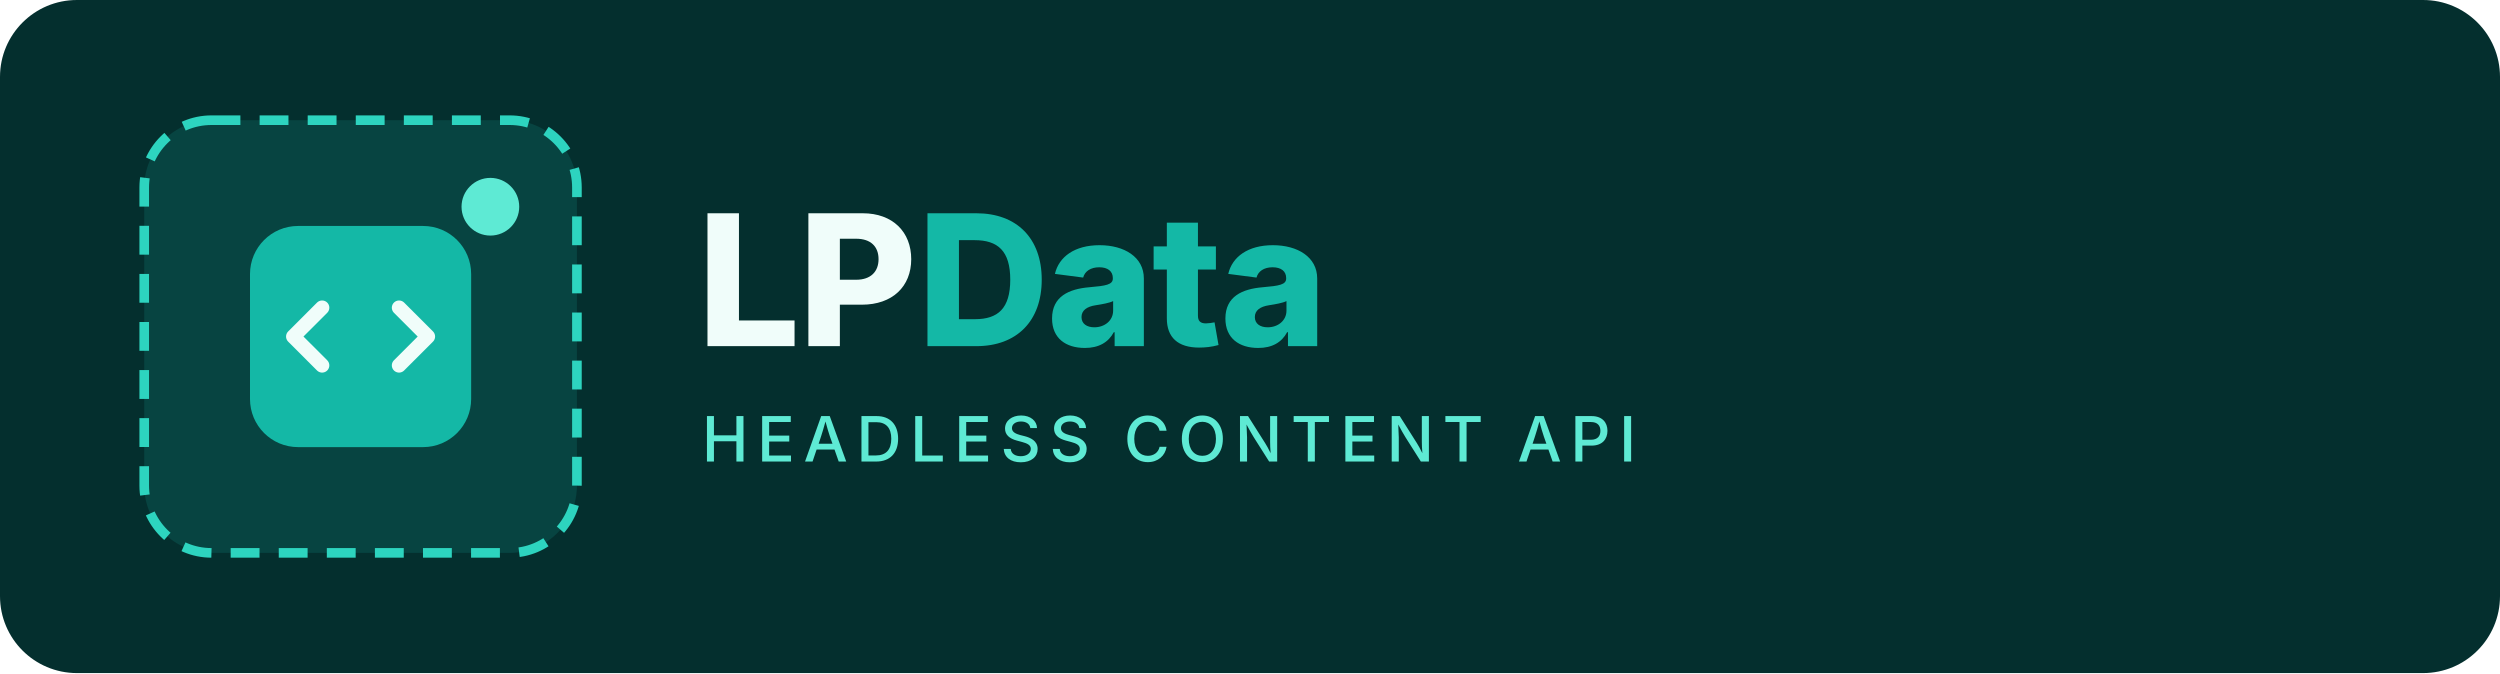
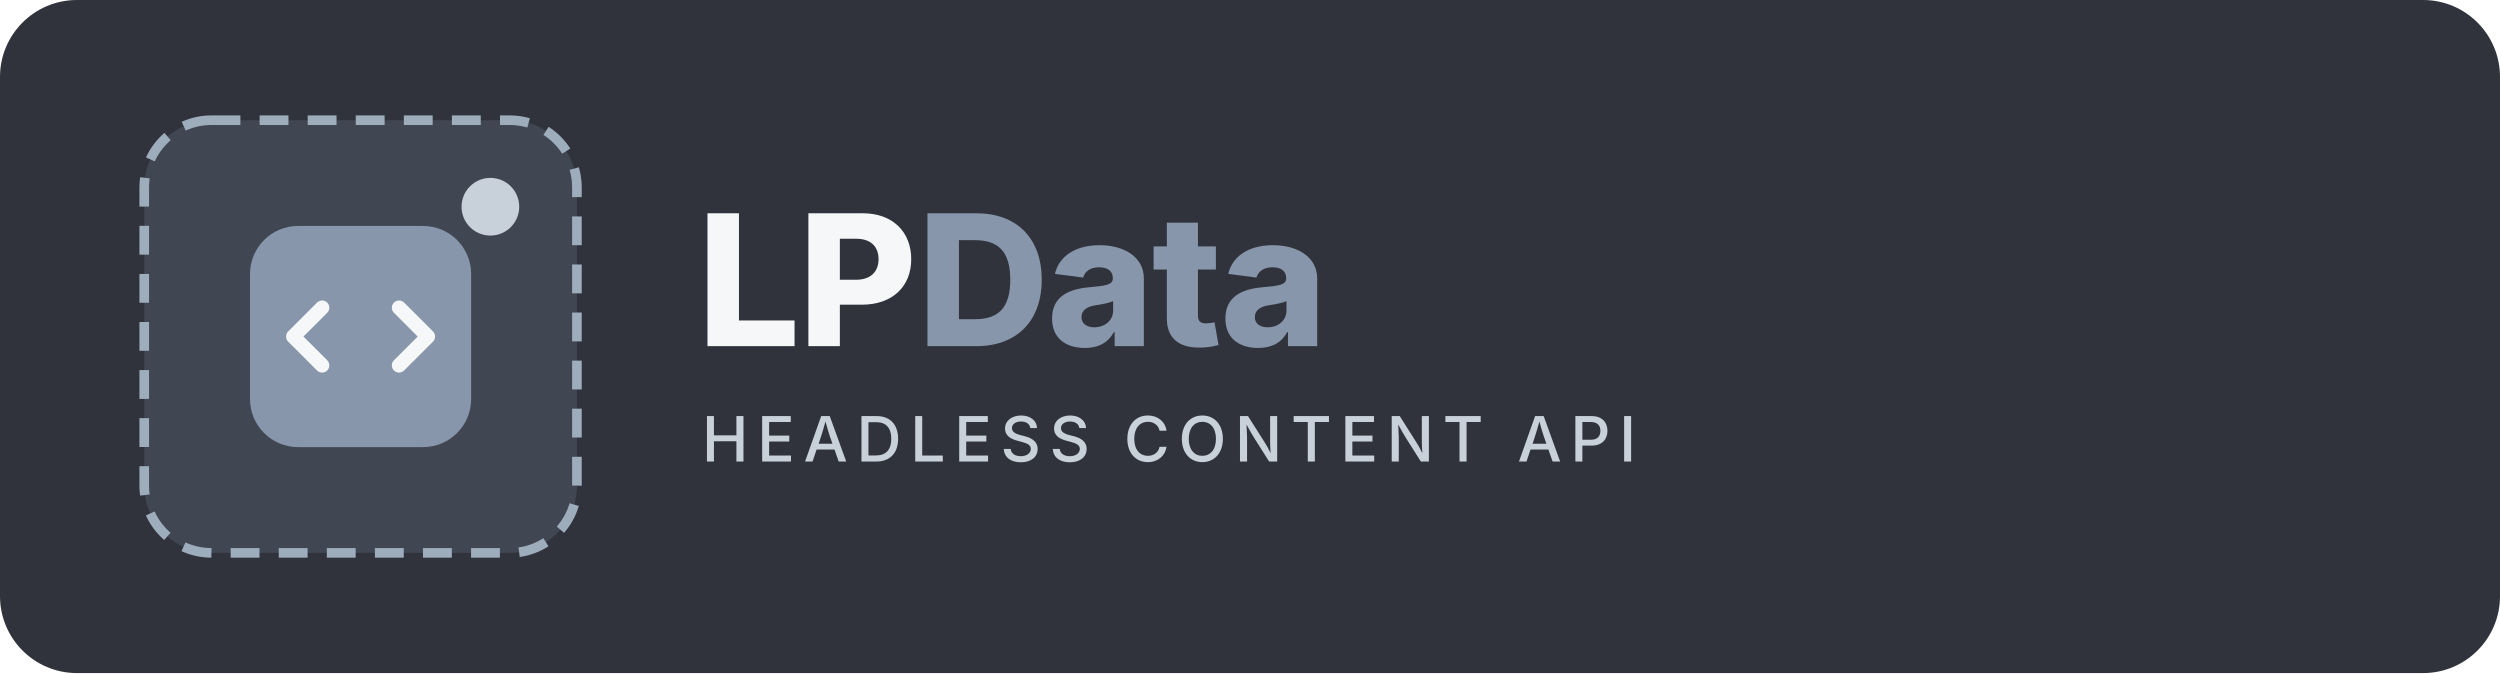
<svg xmlns="http://www.w3.org/2000/svg" viewBox="0 0 520 140" width="100%" height="100%">
-   <rect width="520" height="140" rx="16" fill="#042f2e" />
+   <rect width="520" height="140" rx="16" fill="#30333b" />
  <g transform="translate(30, 25)">
-     <rect x="0" y="0" width="90" height="90" rx="14" fill="#0f766e" fill-opacity="0.3" stroke="#2dd4bf" stroke-width="2" stroke-dasharray="6 4" />
-     <rect x="22" y="22" width="46" height="46" rx="10" fill="#14b8a6" />
-     <path d="M37 39L31 45L37 51 M53 39L59 45L53 51" stroke="#f0fdfa" stroke-width="3" stroke-linecap="round" stroke-linejoin="round" fill="none" />
-     <circle cx="72" cy="18" r="6" fill="#5eead4" />
+     <rect x="0" y="0" width="90" height="90" rx="14" fill="#69748c" fill-opacity="0.3" stroke="#9eadbc" stroke-width="2" stroke-dasharray="6 4" />
+     <rect x="22" y="22" width="46" height="46" rx="10" fill="#8796aa" />
+     <path d="M37 39L31 45L37 51 M53 39L59 45L53 51" stroke="#f5f7f9" stroke-width="3" stroke-linecap="round" stroke-linejoin="round" fill="none" />
+     <circle cx="72" cy="18" r="6" fill="#c8d1d9" />
  </g>
-   <text x="145" y="72" font-family="system-ui, -apple-system, sans-serif" font-weight="800" font-size="38" fill="#f0fdfa" letter-spacing="-0.5">LP<tspan fill="#14b8a6">Data</tspan>
+   <text x="145" y="72" font-family="system-ui, -apple-system, sans-serif" font-weight="800" font-size="38" fill="#f5f7f9" letter-spacing="-0.5">LP<tspan fill="#8796aa">Data</tspan>
  </text>
-   <text x="146" y="96" font-family="system-ui, -apple-system, sans-serif" font-weight="500" font-size="13" fill="#5eead4" letter-spacing="1.8">HEADLESS CONTENT API</text>
+   <text x="146" y="96" font-family="system-ui, -apple-system, sans-serif" font-weight="500" font-size="13" fill="#c8d1d9" letter-spacing="1.8">HEADLESS CONTENT API</text>
</svg>
